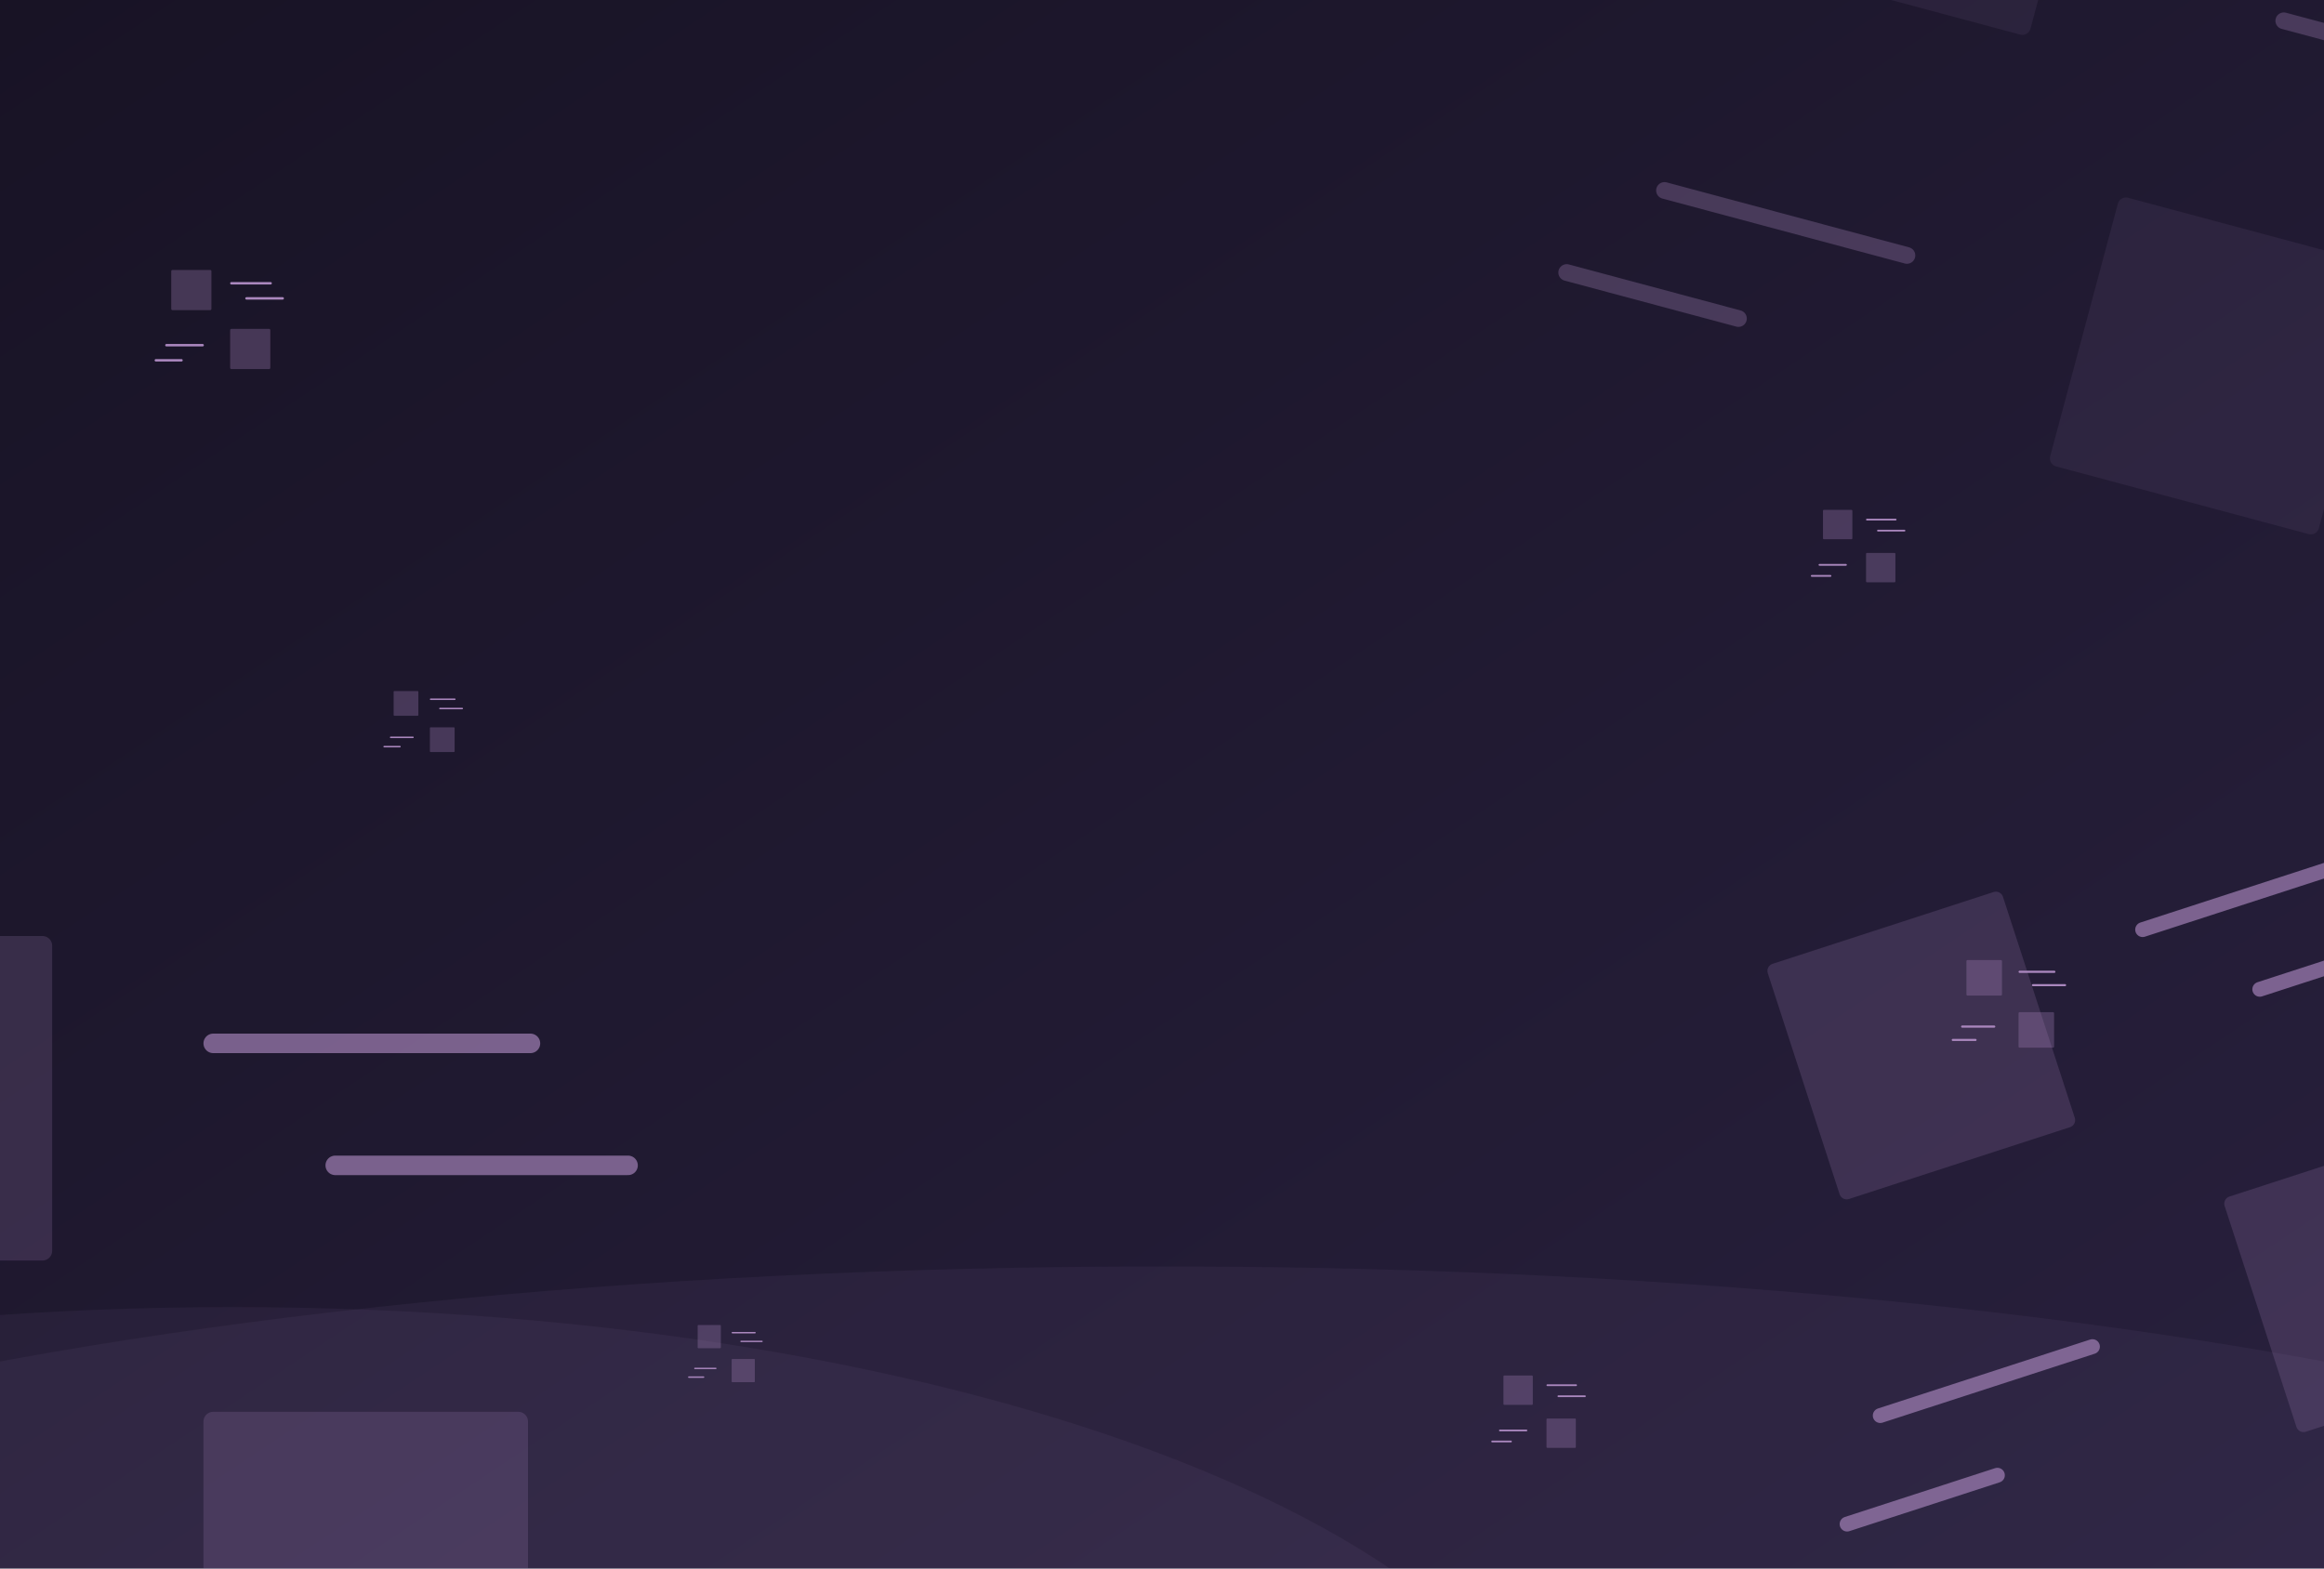
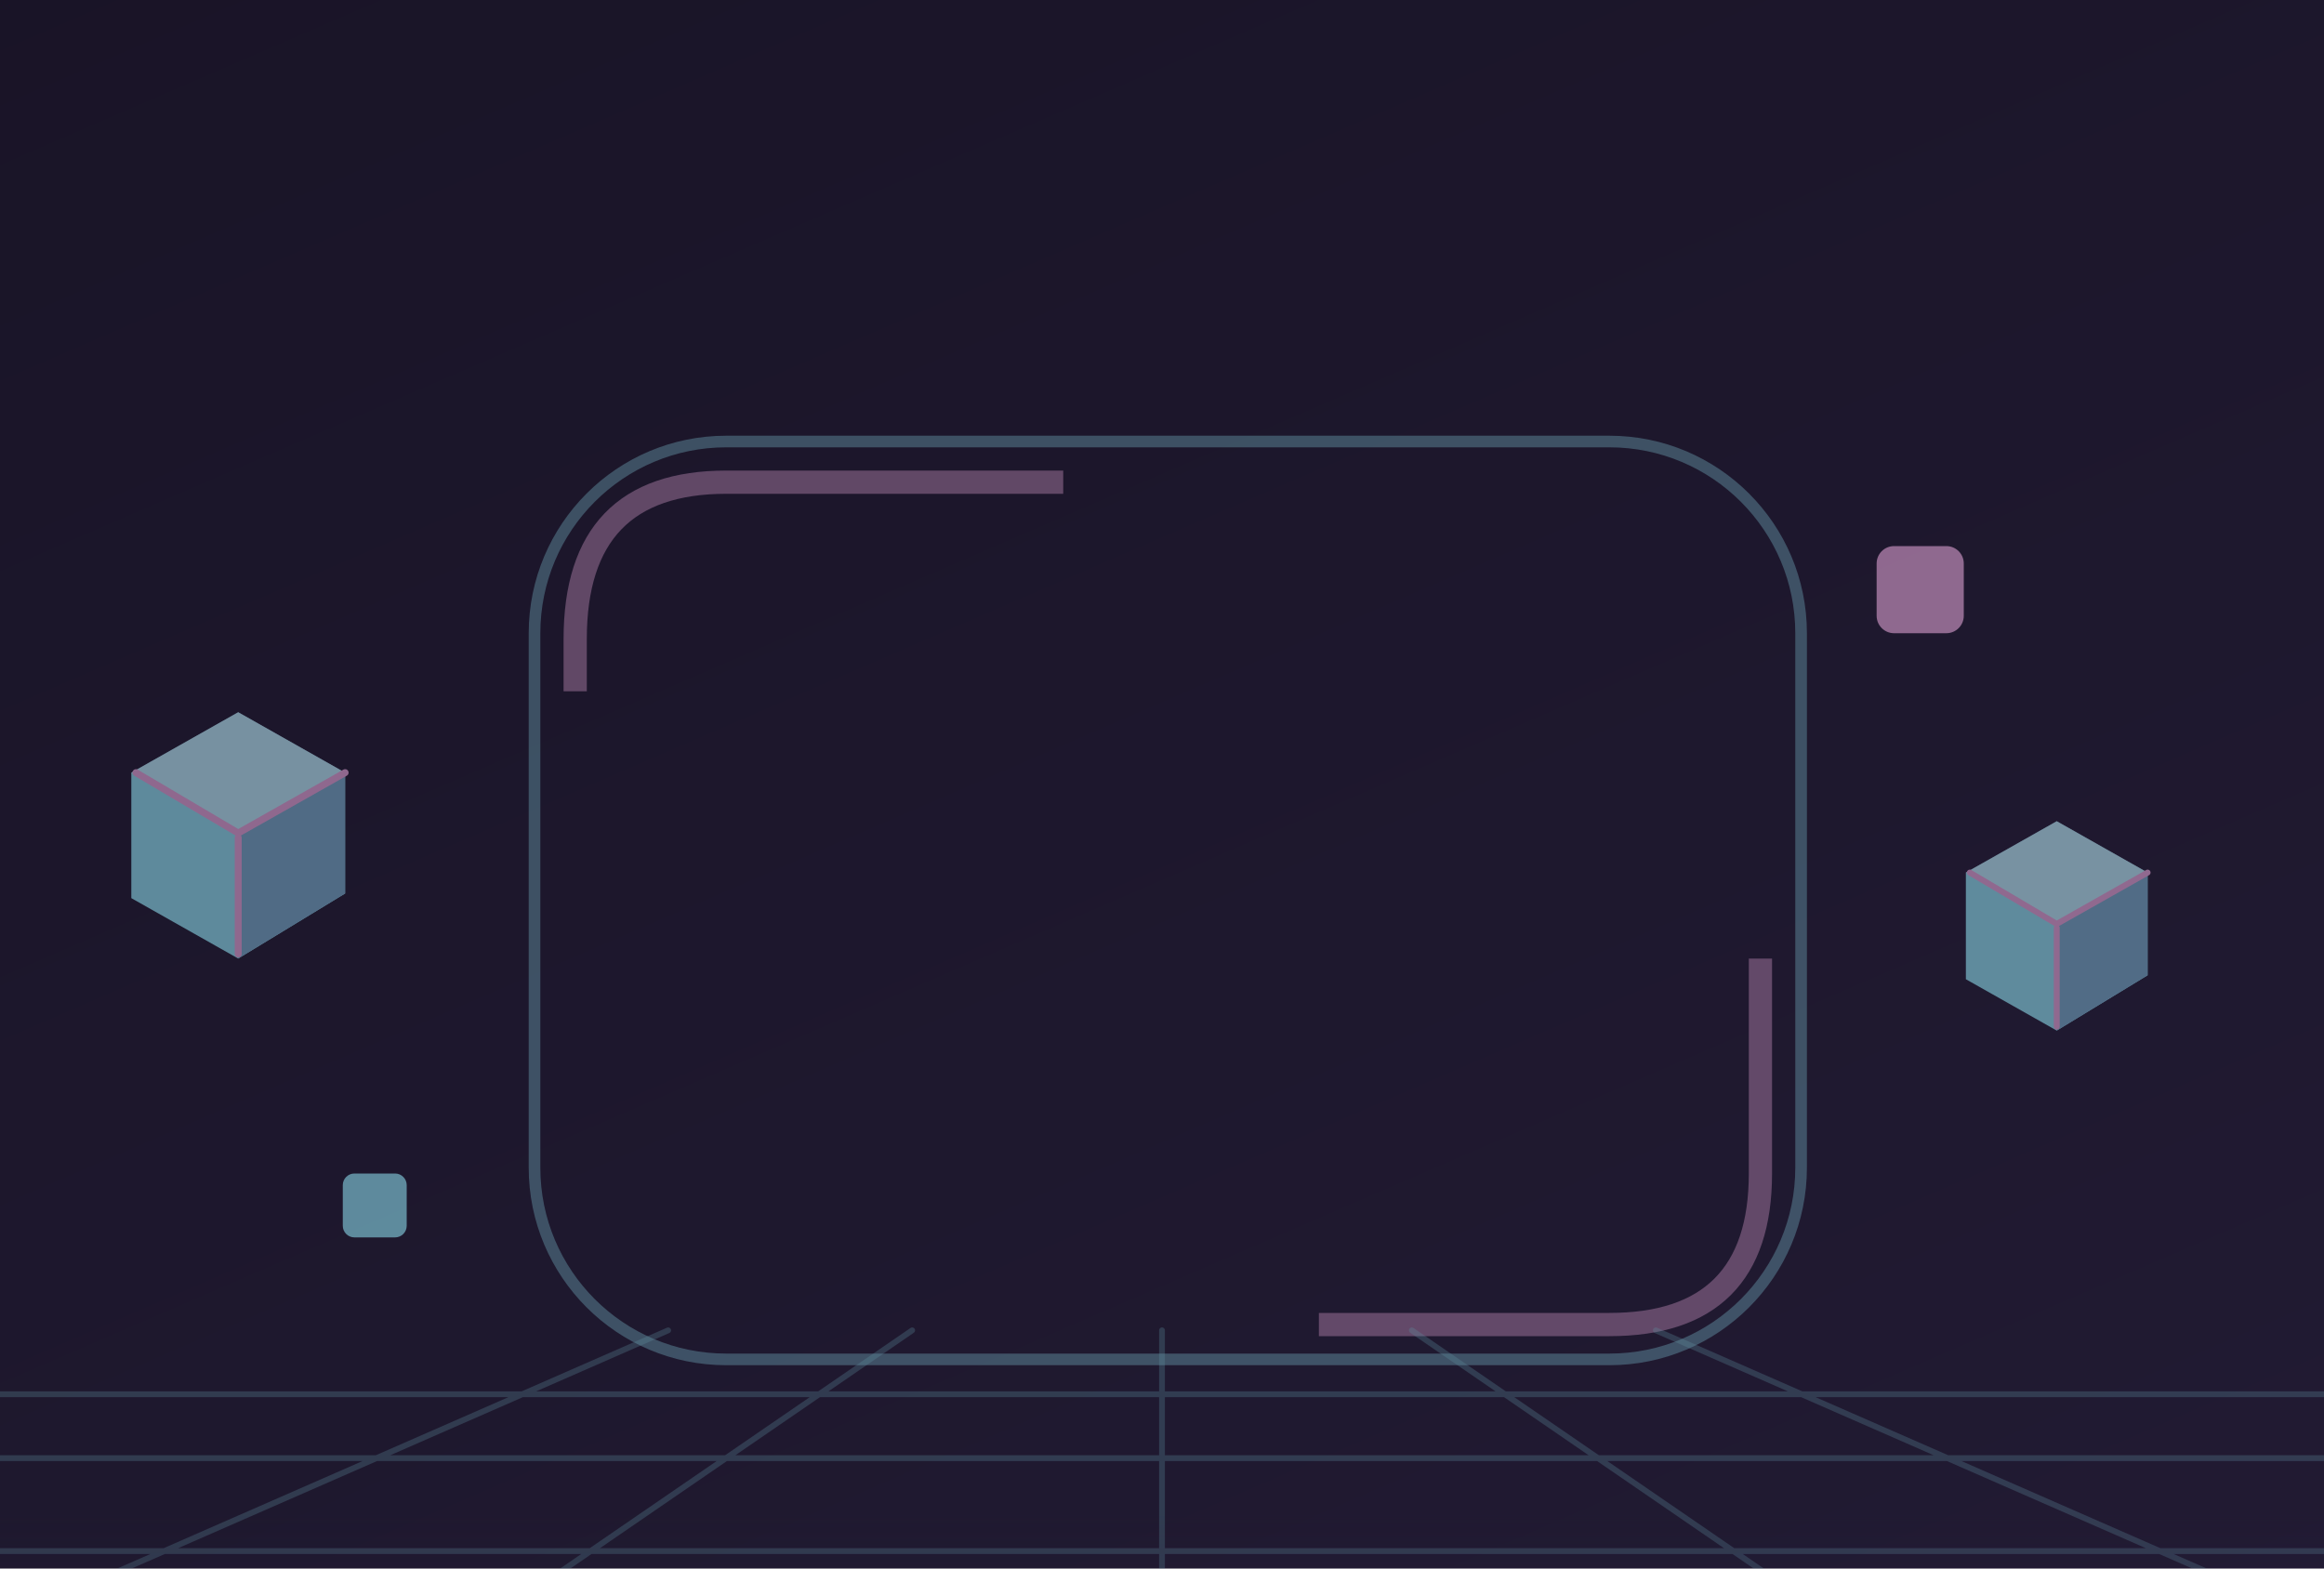
- <svg xmlns="http://www.w3.org/2000/svg" viewBox="0 0 400 270" preserveAspectRatio="xMidYMid slice" fill="none" stroke="currentColor" stroke-width="1.6" stroke-linecap="round" stroke-linejoin="round" color="rgb(170, 135, 190)">
+ <svg xmlns="http://www.w3.org/2000/svg" viewBox="0 70 400 270" preserveAspectRatio="xMidYMid slice" aria-hidden="true" color="">
  <defs>
-     <linearGradient id="scene-backdrop" x2="1" y2="1">
+     <linearGradient id="world-_r_13_-glitch-n-base" x2=".2" y2="1">
      <stop stop-color="#181325" />
      <stop offset="1" stop-color="#28203d" />
    </linearGradient>
+     <radialGradient id="world-_r_13_-glitch-n-glow">
+       <stop stop-color="#e4bf85" stop-opacity="0.24" />
+       <stop offset="1" stop-color="#e4bf85" stop-opacity="0" />
+     </radialGradient>
+     <radialGradient id="world-_r_13_-glitch-n-shadow">
+       <stop stop-color="#aa87be" stop-opacity=".2" />
+       <stop offset="1" stop-color="#aa87be" stop-opacity="0" />
+     </radialGradient>
+     <linearGradient id="world-_r_13_-glitch-n-quiet" x2="0" y2="1">
+       <stop stop-color="#28203d" stop-opacity="0" />
+       <stop offset=".18" stop-color="#28203d" stop-opacity=".7" />
+       <stop offset=".7" stop-color="#28203d" stop-opacity=".82" />
+       <stop offset="1" stop-color="#28203d" stop-opacity="0" />
+     </linearGradient>
  </defs>
-   <rect width="400" height="270" fill="url(#scene-backdrop)" stroke="none" />
-   <defs>
-     <g id="world-_r_13_">
-       <path d="M-32-32H-7V-7H-32ZM7 7H32V32H7Z" fill="currentColor" opacity=".3" />
-       <path d="M7-24H33M17-14H41M-36 17H-12M-43 27H-26" />
+   <rect width="400" height="850" fill="url(#world-_r_13_-glitch-n-base)" />
+   <g opacity="0.72">
+     <rect x="92" y="146" width="218" height="158" rx="33" fill="none" stroke="#77b7c8" stroke-width="2" opacity=".5" />
+     <path d="M99 189V180Q99 153 125 153H183M227 298H277Q303 298 303 272V235" fill="none" stroke="#bb88b4" stroke-width="4" opacity=".6" />
+     <g transform="translate(41 211) rotate(0) scale(0.8)">
+       <path d="M0-23L23-10V16L0 30L-23 17V-10Z" fill="#77b7c8" />
+       <path d="M0 3L23-10V16L0 30Z" fill="#648ca7" />
+       <path d="M0-23L23-10L0 3L-23-10Z" fill="#b7c7d5" opacity=".55" />
+       <path d="M0 4V29M-22-10L0 3L23-10" fill="none" stroke="#bb88b4" stroke-width="1.5" stroke-linecap="round" stroke-linejoin="round" />
    </g>
-   </defs>
-   <ellipse cx="200" cy="298" rx="330" ry="80" fill="currentColor" opacity=".07" stroke="none" />
-   <ellipse cx="40" cy="315" rx="230" ry="90" fill="currentColor" opacity=".07" stroke="none" />
-   <g opacity="0.65">
-     <use href="#world-_r_13_" transform="translate(22 230) scale(2.1)" />
-     <use href="#world-_r_13_" transform="translate(370 200) scale(1.6) rotate(-18)" />
-     <use href="#world-_r_13_" transform="translate(357 20) scale(1.8) rotate(15)" opacity=".45" />
+     <g transform="translate(354 227) rotate(0) scale(0.68)">
+       <path d="M0-23L23-10V16L0 30L-23 17V-10Z" fill="#77b7c8" />
+       <path d="M0 3L23-10V16L0 30Z" fill="#648ca7" />
+       <path d="M0-23L23-10L0 3L-23-10Z" fill="#b7c7d5" opacity=".55" />
+       <path d="M0 4V29M-22-10L0 3L23-10" fill="none" stroke="#bb88b4" stroke-width="1.5" stroke-linecap="round" stroke-linejoin="round" />
+     </g>
+     <rect x="323" y="164" width="15" height="15" rx="3" fill="#bb88b4" />
+     <rect x="59" y="272" width="11" height="11" rx="2" fill="#77b7c8" />
+     <path d="M-10 310H410M-10 321H410M-10 337H410M10 345L115 299M90 345L157 299M200 345V299M310 345L243 299M390 345L285 299" fill="none" stroke="#77b7c8" stroke-width="1" stroke-linecap="round" stroke-linejoin="round" opacity=".3" />
  </g>
-   <g transform="translate(38 55) scale(0.26)">
-     <g class="series-world-mote" style="animation-delay: 0s; animation-duration: 7s;">
-       <use href="#world-_r_13_" />
+   <rect y="330" width="400" height="390" fill="url(#world-_r_13_-glitch-n-quiet)" />
+   <g opacity="0.55">
+     <path d="M0 738L400 715V850H0Z" fill="#2c2743" />
+     <path d="M0 752H400M-30 850L140 727" fill="none" stroke="#77b7c8" stroke-width="1" stroke-linecap="round" stroke-linejoin="round" opacity=".25" />
+     <path d="M0 774H400M70 850L170 727" fill="none" stroke="#77b7c8" stroke-width="1" stroke-linecap="round" stroke-linejoin="round" opacity=".25" />
+     <path d="M0 796H400M170 850L200 727" fill="none" stroke="#77b7c8" stroke-width="1" stroke-linecap="round" stroke-linejoin="round" opacity=".25" />
+     <path d="M0 818H400M270 850L230 727" fill="none" stroke="#77b7c8" stroke-width="1" stroke-linecap="round" stroke-linejoin="round" opacity=".25" />
+     <path d="M0 840H400M370 850L260 727" fill="none" stroke="#77b7c8" stroke-width="1" stroke-linecap="round" stroke-linejoin="round" opacity=".25" />
+     <g transform="translate(40 794) rotate(0) scale(1.1)">
+       <path d="M0-23L23-10V16L0 30L-23 17V-10Z" fill="#77b7c8" />
+       <path d="M0 3L23-10V16L0 30Z" fill="#648ca7" />
+       <path d="M0-23L23-10L0 3L-23-10Z" fill="#b7c7d5" opacity=".55" />
+       <path d="M0 4V29M-22-10L0 3L23-10" fill="none" stroke="#bb88b4" stroke-width="1.5" stroke-linecap="round" stroke-linejoin="round" />
    </g>
-   </g>
-   <g transform="translate(320 94) scale(0.19)">
-     <g class="series-world-mote" style="animation-delay: -1.7s; animation-duration: 8s;">
-       <use href="#world-_r_13_" />
+     <g transform="translate(359 823) rotate(0) scale(1.4)">
+       <path d="M0-23L23-10V16L0 30L-23 17V-10Z" fill="#77b7c8" />
+       <path d="M0 3L23-10V16L0 30Z" fill="#648ca7" />
+       <path d="M0-23L23-10L0 3L-23-10Z" fill="#b7c7d5" opacity=".55" />
+       <path d="M0 4V29M-22-10L0 3L23-10" fill="none" stroke="#bb88b4" stroke-width="1.5" stroke-linecap="round" stroke-linejoin="round" />
    </g>
-   </g>
-   <g transform="translate(73 124.2) scale(0.16)">
-     <g class="series-world-mote" style="animation-delay: -3.4s; animation-duration: 9s;">
-       <use href="#world-_r_13_" />
-     </g>
-   </g>
-   <g transform="translate(346 172.8) scale(0.23)">
-     <g class="series-world-mote" style="animation-delay: -5.1s; animation-duration: 7s;">
-       <use href="#world-_r_13_" />
-     </g>
-   </g>
-   <g transform="translate(125 233) scale(0.15)">
-     <g class="series-world-mote" style="animation-delay: -6.8s; animation-duration: 8s;">
-       <use href="#world-_r_13_" />
-     </g>
-   </g>
-   <g transform="translate(265 243) scale(0.19)">
-     <g class="series-world-mote" style="animation-delay: -8.5s; animation-duration: 9s;">
-       <use href="#world-_r_13_" />
-     </g>
+     <rect x="316" y="750" width="21" height="21" rx="3" fill="#bb88b4" />
+     <rect x="68" y="734" width="13" height="13" rx="2" fill="#77b7c8" />
  </g>
</svg>
